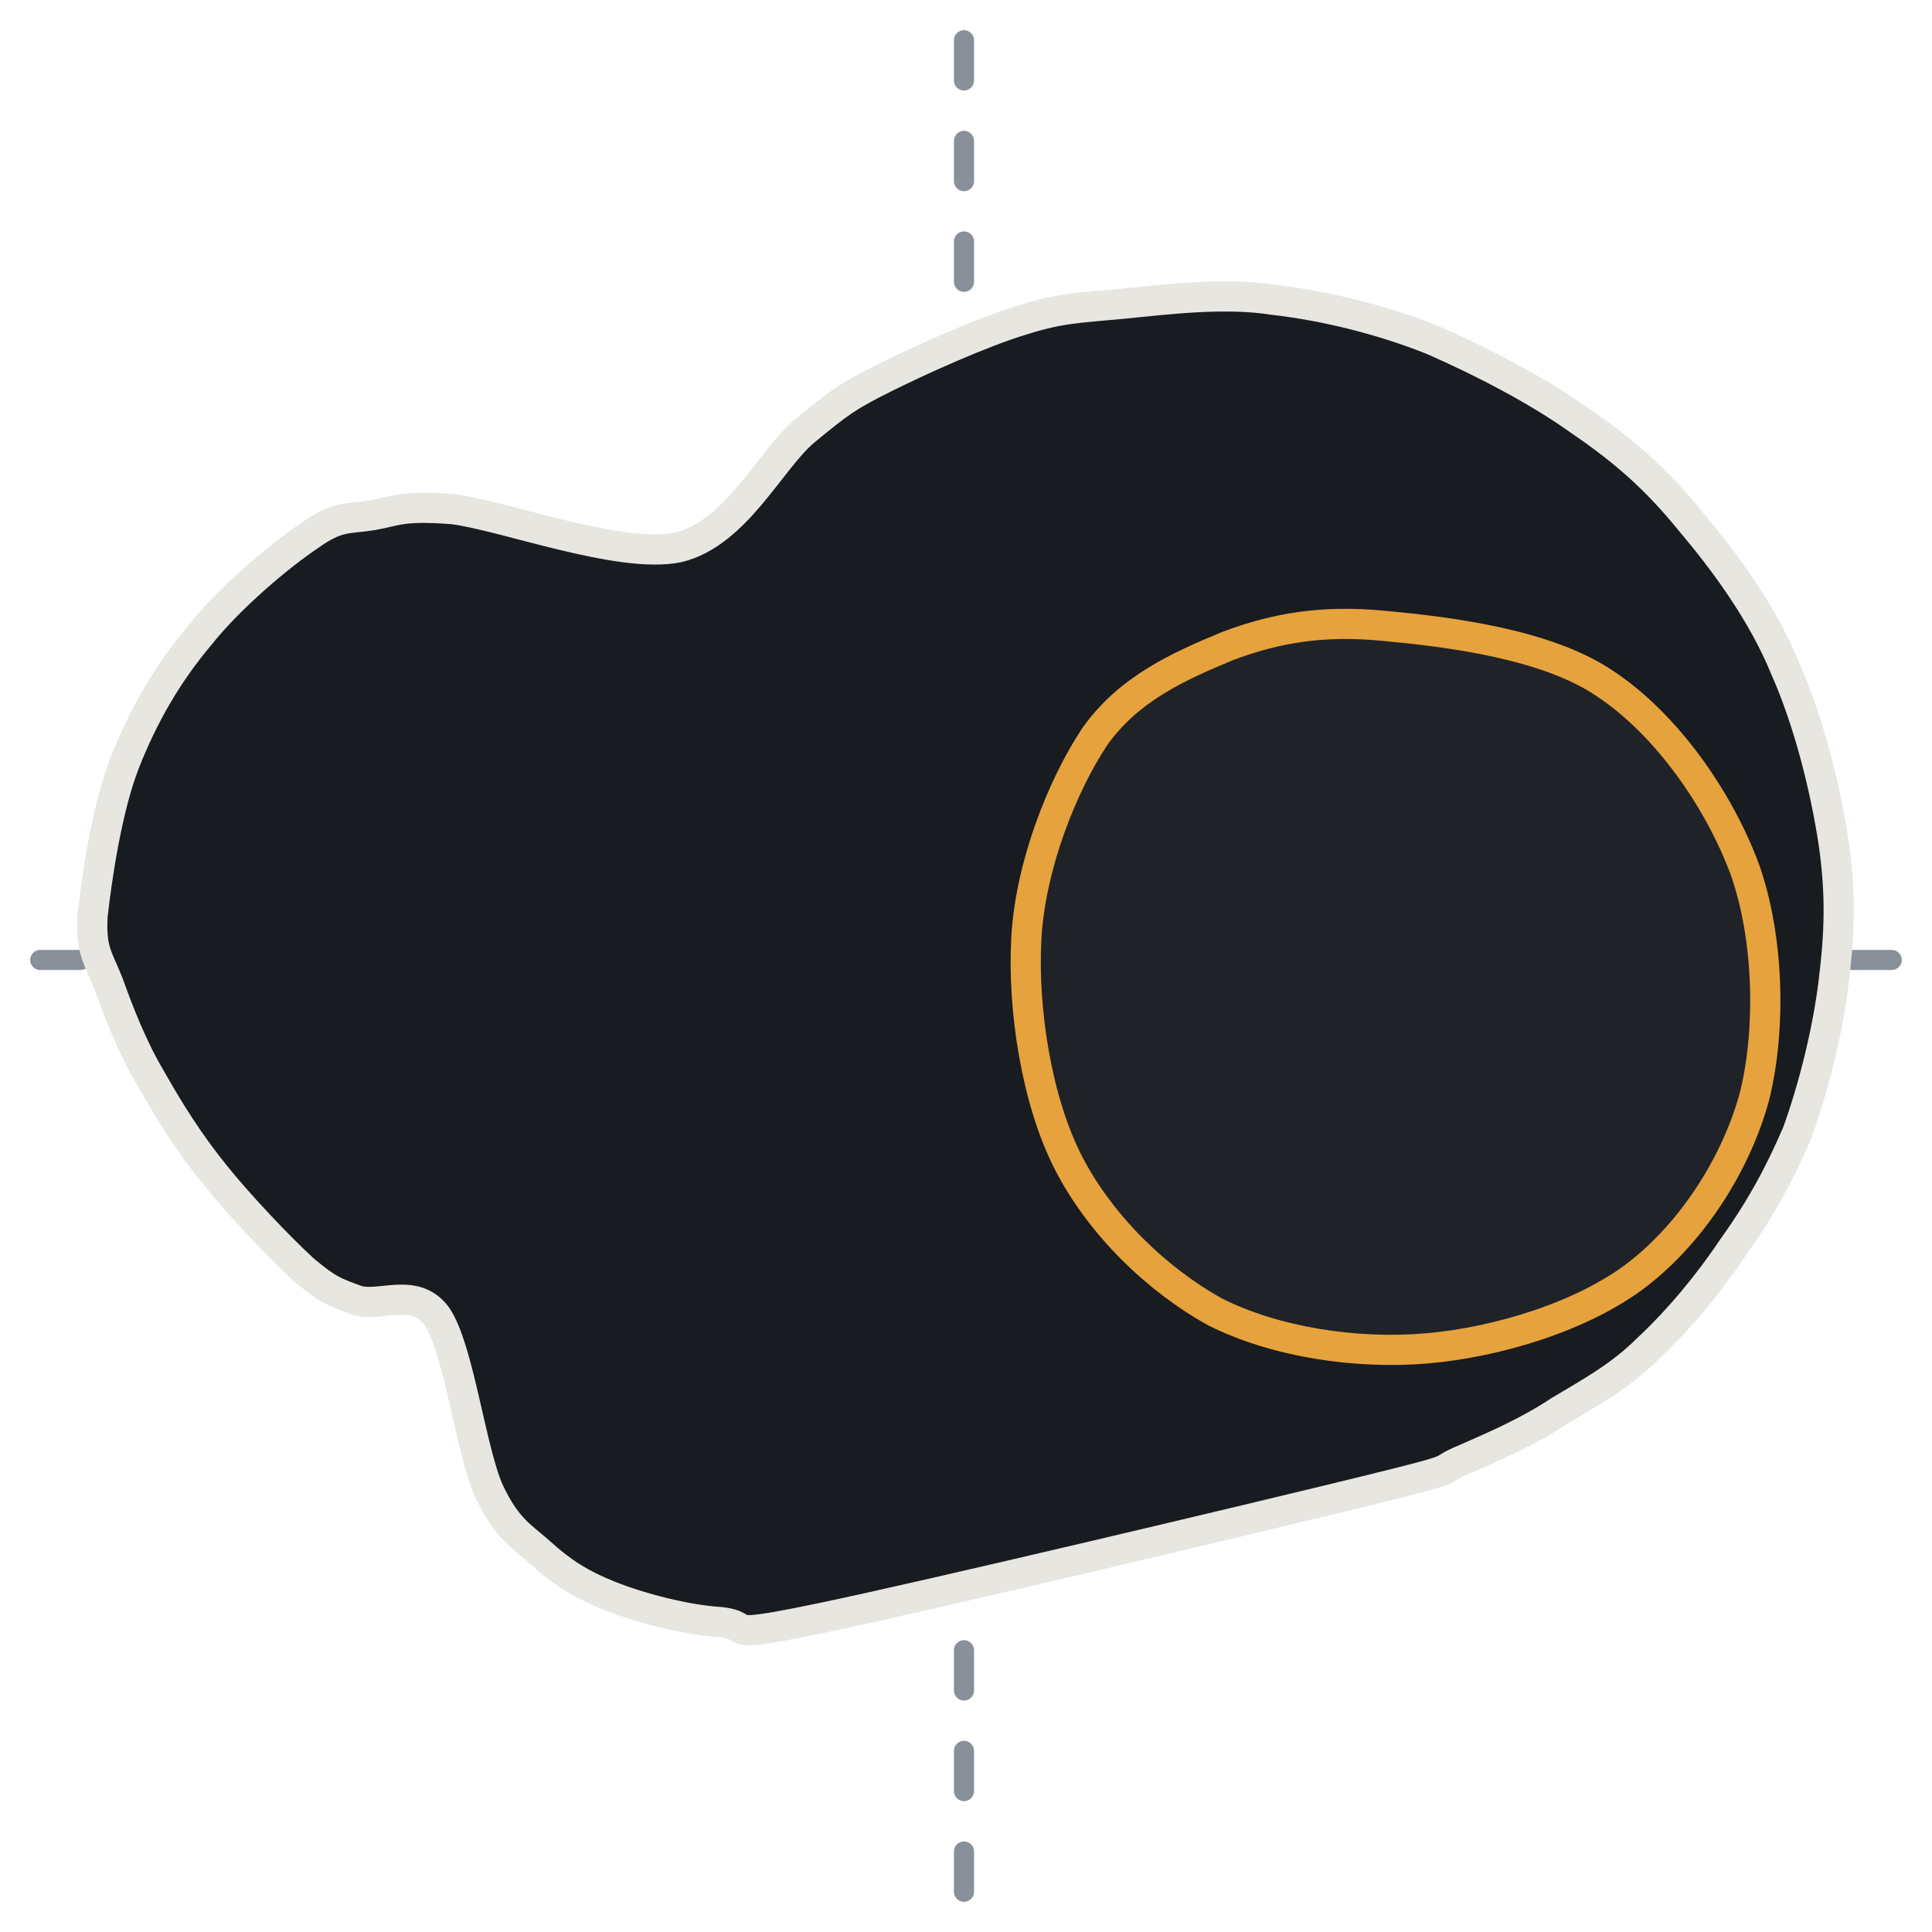
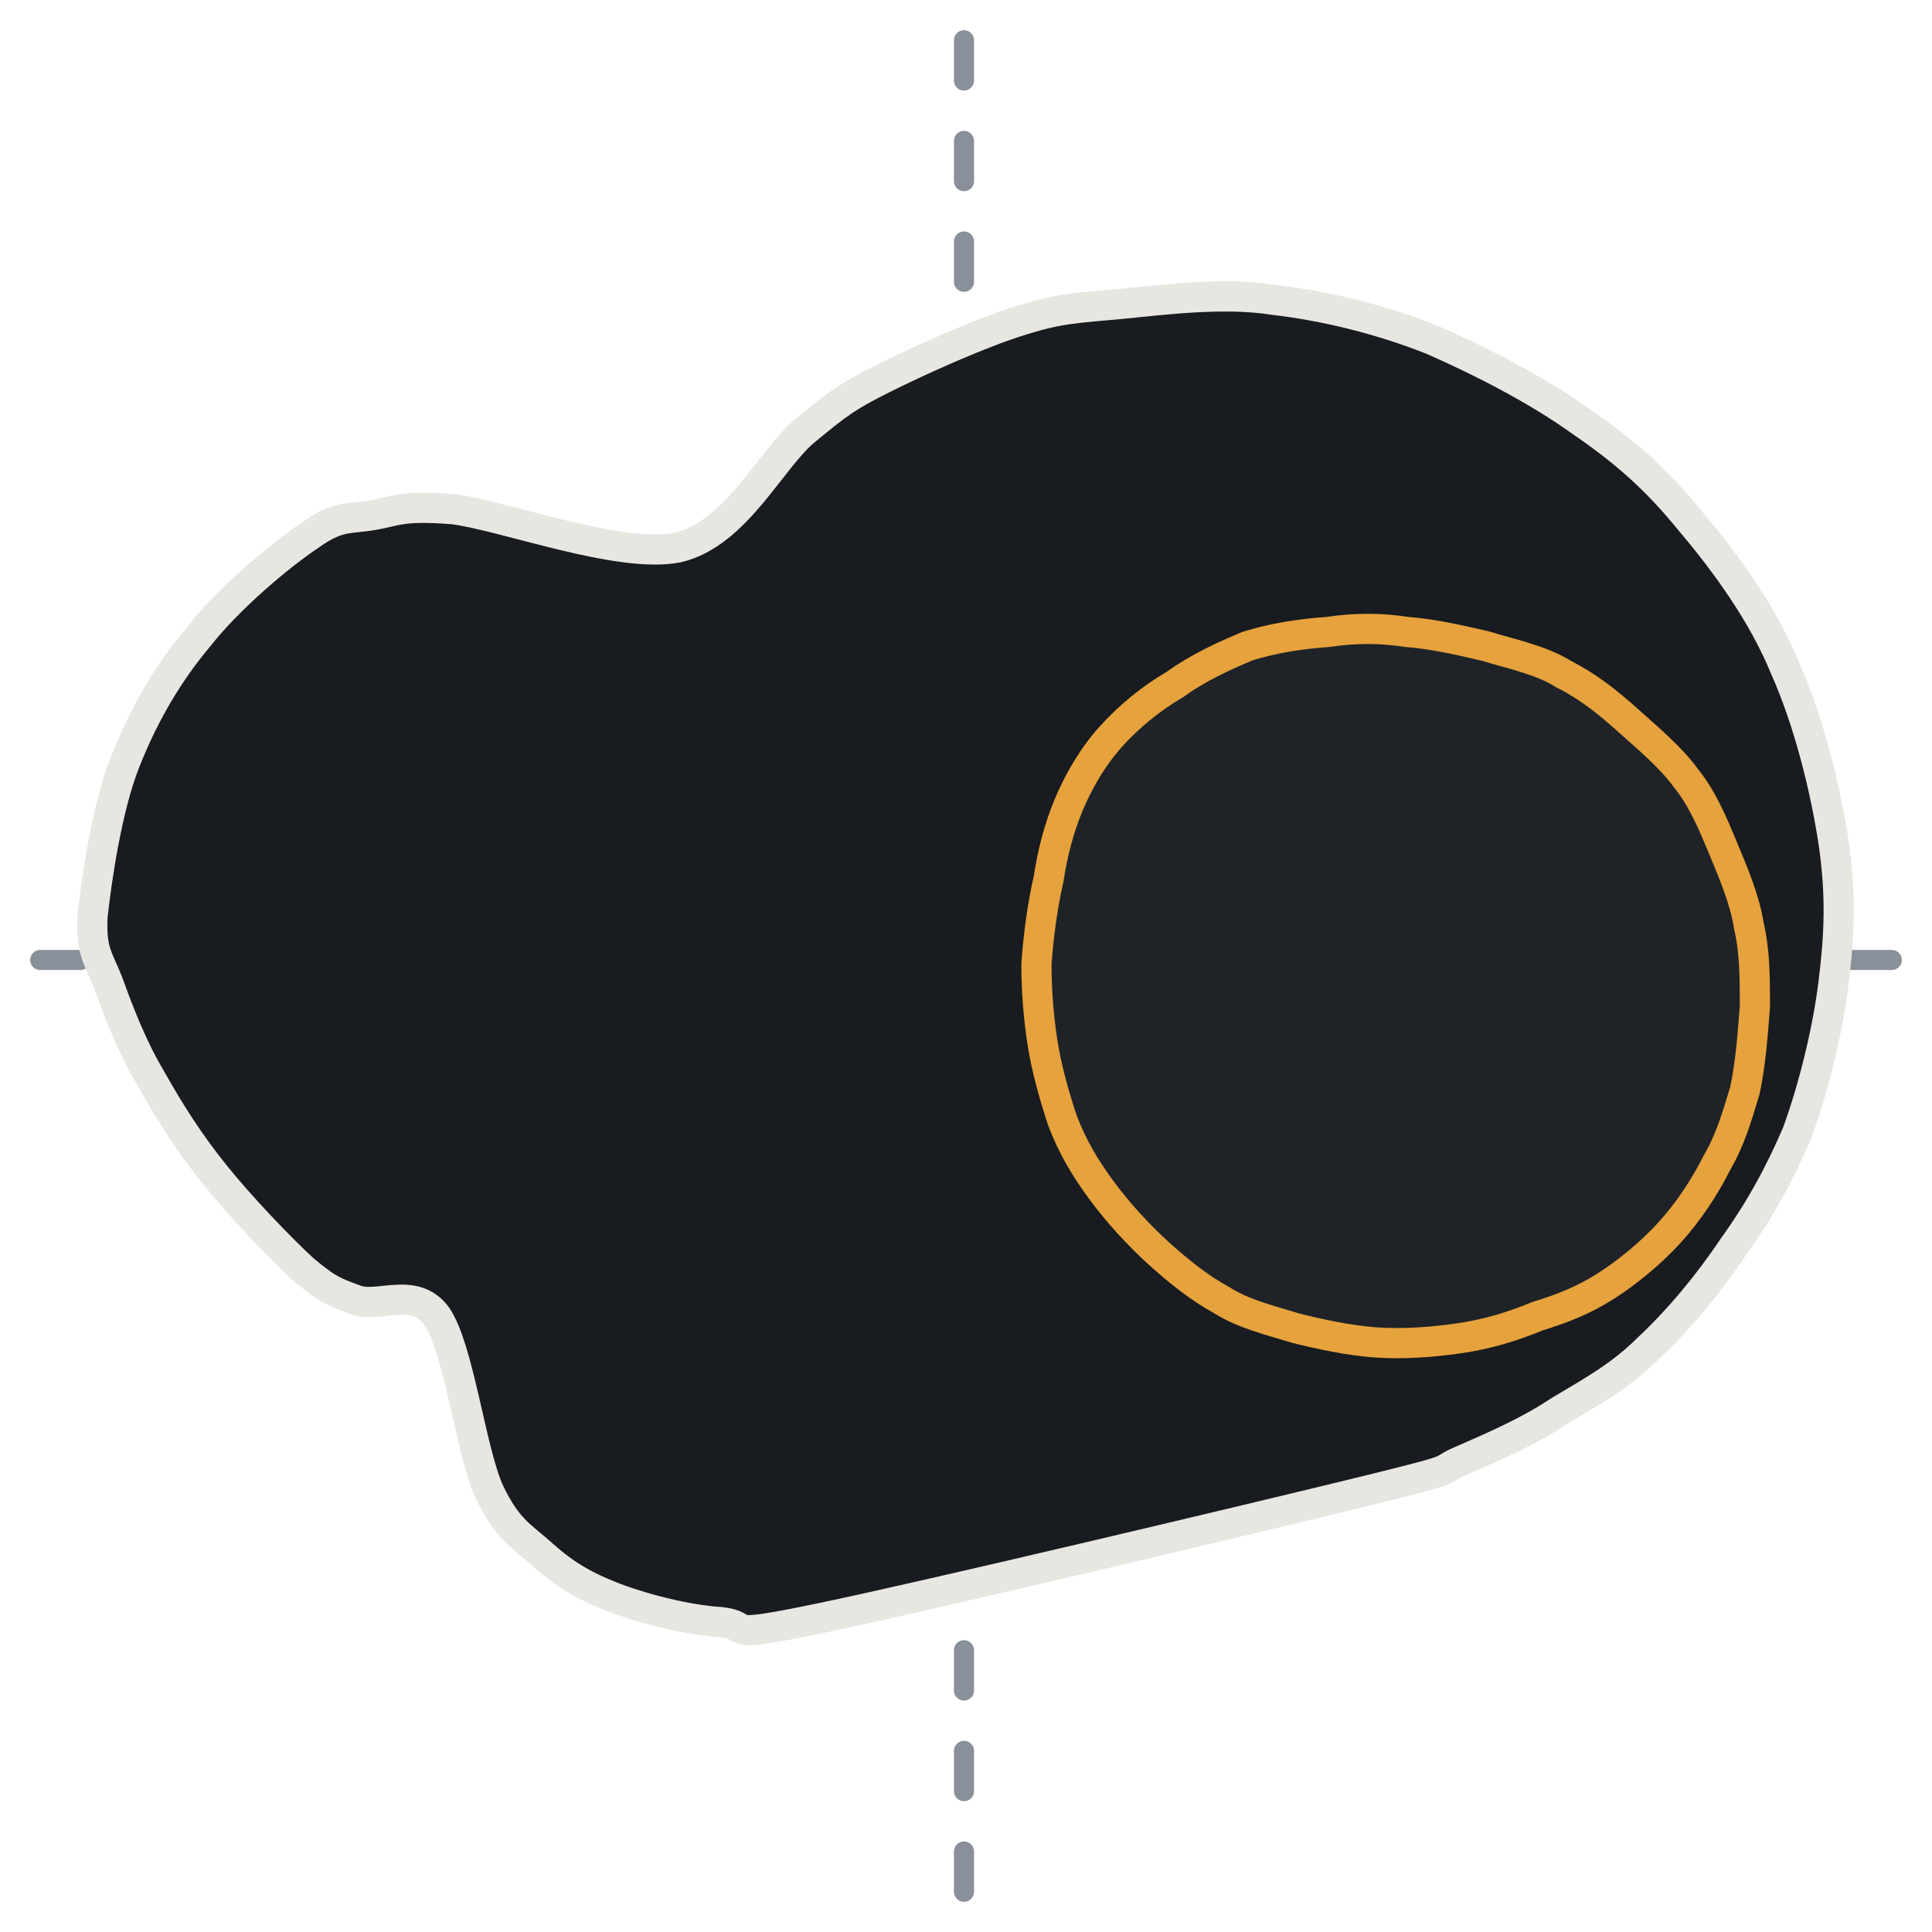
<svg xmlns="http://www.w3.org/2000/svg" viewBox="0 0 96 96" width="96" height="96" role="img" aria-label="Jabra Elite 85t left earbud">
  <path d="M47.9 2.0L47.9 4.0M47.9 7.0L47.9 9.0M47.9 12.0L47.9 14.0M47.9 17.0L47.9 19.0M47.9 22.0L47.9 24.0M47.9 27.0L47.9 29.0M47.9 32.0L47.9 34.0M47.9 37.0L47.9 39.0M47.9 42.0L47.9 44.0M47.9 47.0L47.9 49.0M47.9 52.0L47.9 54.0M47.9 57.0L47.9 59.0M47.9 62.0L47.9 64.0M47.9 67.0L47.9 69.0M47.9 72.0L47.9 74.0M47.9 77.0L47.9 79.0M47.9 82.0L47.9 84.0M47.9 87.0L47.9 89.0M47.9 92.0L47.9 94.0M2.0 47.7L4.0 47.7M7.0 47.7L9.0 47.7M12.0 47.7L14.0 47.7M17.0 47.7L19.0 47.7M22.0 47.7L24.0 47.7M27.0 47.7L29.0 47.7M32.0 47.7L34.0 47.7M37.0 47.7L39.0 47.7M42.0 47.7L44.0 47.7M47.0 47.7L49.0 47.7M52.0 47.7L54.0 47.7M57.0 47.7L59.0 47.7M62.0 47.7L64.0 47.7M67.0 47.7L69.0 47.7M72.0 47.7L74.0 47.7M77.0 47.7L79.0 47.7M82.0 47.7L84.0 47.7M87.0 47.7L89.0 47.7M92.0 47.7L94.0 47.7" fill="none" stroke="#8A9099" stroke-width="1.0" stroke-linecap="round" stroke-linejoin="round" />
  <path d="M55.7 15.1C57.8 14.9 60.8 14.5 63.3 14.9C65.9 15.2 68.7 15.9 71.2 16.9C73.7 18.0 76.4 19.4 78.5 20.9C80.7 22.4 82.3 23.8 84.0 25.9C85.7 27.9 87.6 30.5 88.7 33.2C89.9 35.9 90.7 39.2 91.1 41.8C91.5 44.5 91.4 46.5 91.1 48.9C90.8 51.3 90.1 54.1 89.3 56.3C88.4 58.4 87.4 60.2 86.1 62.0C84.9 63.8 83.4 65.6 81.9 67.0C80.5 68.4 79.0 69.2 77.5 70.1C76.0 71.1 74.4 71.8 72.8 72.5C71.1 73.2 73.1 72.8 67.8 74.1C62.5 75.4 46.1 79.3 40.8 80.4C35.5 81.5 37.6 80.8 35.8 80.6C34.1 80.5 31.8 79.9 30.3 79.3C28.8 78.7 27.9 78.1 26.9 77.2C25.9 76.3 25.2 76.0 24.3 74.1C23.4 72.1 22.8 67.0 21.7 65.4C20.6 63.9 18.8 65.0 17.7 64.6C16.6 64.2 16.3 64.1 15.1 63.1C13.9 62.0 11.9 59.9 10.7 58.4C9.4 56.8 8.4 55.2 7.5 53.6C6.6 52.1 5.9 50.3 5.4 48.9C4.9 47.6 4.5 47.3 4.6 45.5C4.8 43.7 5.3 40.2 6.2 37.9C7.1 35.6 8.3 33.5 9.9 31.6C11.4 29.7 13.9 27.6 15.4 26.6C16.8 25.6 17.3 25.8 18.5 25.6C19.7 25.4 19.9 25.1 22.5 25.3C25.0 25.6 30.8 27.8 33.7 27.2C36.6 26.5 38.3 22.8 40.0 21.4C41.7 20.0 42.1 19.7 43.9 18.8C45.7 17.9 48.8 16.5 50.8 15.9C52.7 15.3 53.6 15.3 55.7 15.1Z" fill="#181B1F" stroke="#E8E6E1" stroke-width="1.5" stroke-linecap="round" stroke-linejoin="round" />
-   <path d="M68.8 31.1C72.0 31.4 76.9 32.0 79.8 34.0C82.8 36.0 85.4 39.7 86.7 43.2C87.9 46.6 88.0 51.1 87.2 54.4C86.3 57.8 84.1 61.2 81.4 63.3C78.7 65.4 74.4 66.7 70.9 67.0C67.4 67.3 63.4 66.7 60.4 65.2C57.5 63.6 54.7 60.9 53.1 57.8C51.5 54.7 50.8 50.1 51.0 46.6C51.2 43.0 52.8 39.0 54.4 36.6C56.1 34.2 58.6 33.1 61.0 32.1C63.4 31.2 65.7 30.8 68.8 31.1Z" fill="#1F2328" stroke="#E6A23C" stroke-width="1.5" stroke-linecap="round" stroke-linejoin="round" />
+   <path d="M73.8 32.1C75.1 32.5 76.6 32.8 77.7 33.5C78.9 34.1 79.9 34.9 80.9 35.8C81.9 36.7 83.0 37.6 83.8 38.7C84.6 39.7 85.1 40.9 85.6 42.1C86.1 43.3 86.7 44.7 86.9 46.0C87.2 47.3 87.2 48.6 87.2 50.0C87.1 51.3 87.0 52.8 86.7 54.2C86.3 55.5 86.0 56.6 85.3 57.8C84.7 59.0 83.9 60.2 83.0 61.2C82.1 62.2 80.9 63.2 79.8 63.9C78.7 64.6 77.7 65.0 76.4 65.4C75.2 65.9 73.9 66.3 72.5 66.5C71.1 66.7 69.7 66.8 68.3 66.7C67.0 66.6 65.6 66.3 64.4 66.0C63.1 65.6 61.8 65.3 60.7 64.6C59.6 64.0 58.6 63.2 57.6 62.3C56.6 61.4 55.5 60.2 54.7 59.1C53.9 58.0 53.3 57.0 52.8 55.7C52.4 54.5 52.0 53.1 51.8 51.8C51.6 50.5 51.5 49.2 51.5 47.9C51.6 46.5 51.8 45.0 52.1 43.7C52.3 42.4 52.6 41.2 53.1 40.0C53.6 38.8 54.3 37.6 55.2 36.6C56.1 35.6 57.2 34.7 58.4 34.0C59.5 33.2 60.8 32.6 62.0 32.1C63.3 31.7 64.6 31.5 66.0 31.4C67.3 31.2 68.6 31.2 69.9 31.4C71.2 31.5 72.5 31.8 73.8 32.1Z" fill="#1F2328" stroke="#E6A23C" stroke-width="1.5" stroke-linecap="round" stroke-linejoin="round" />
</svg>
